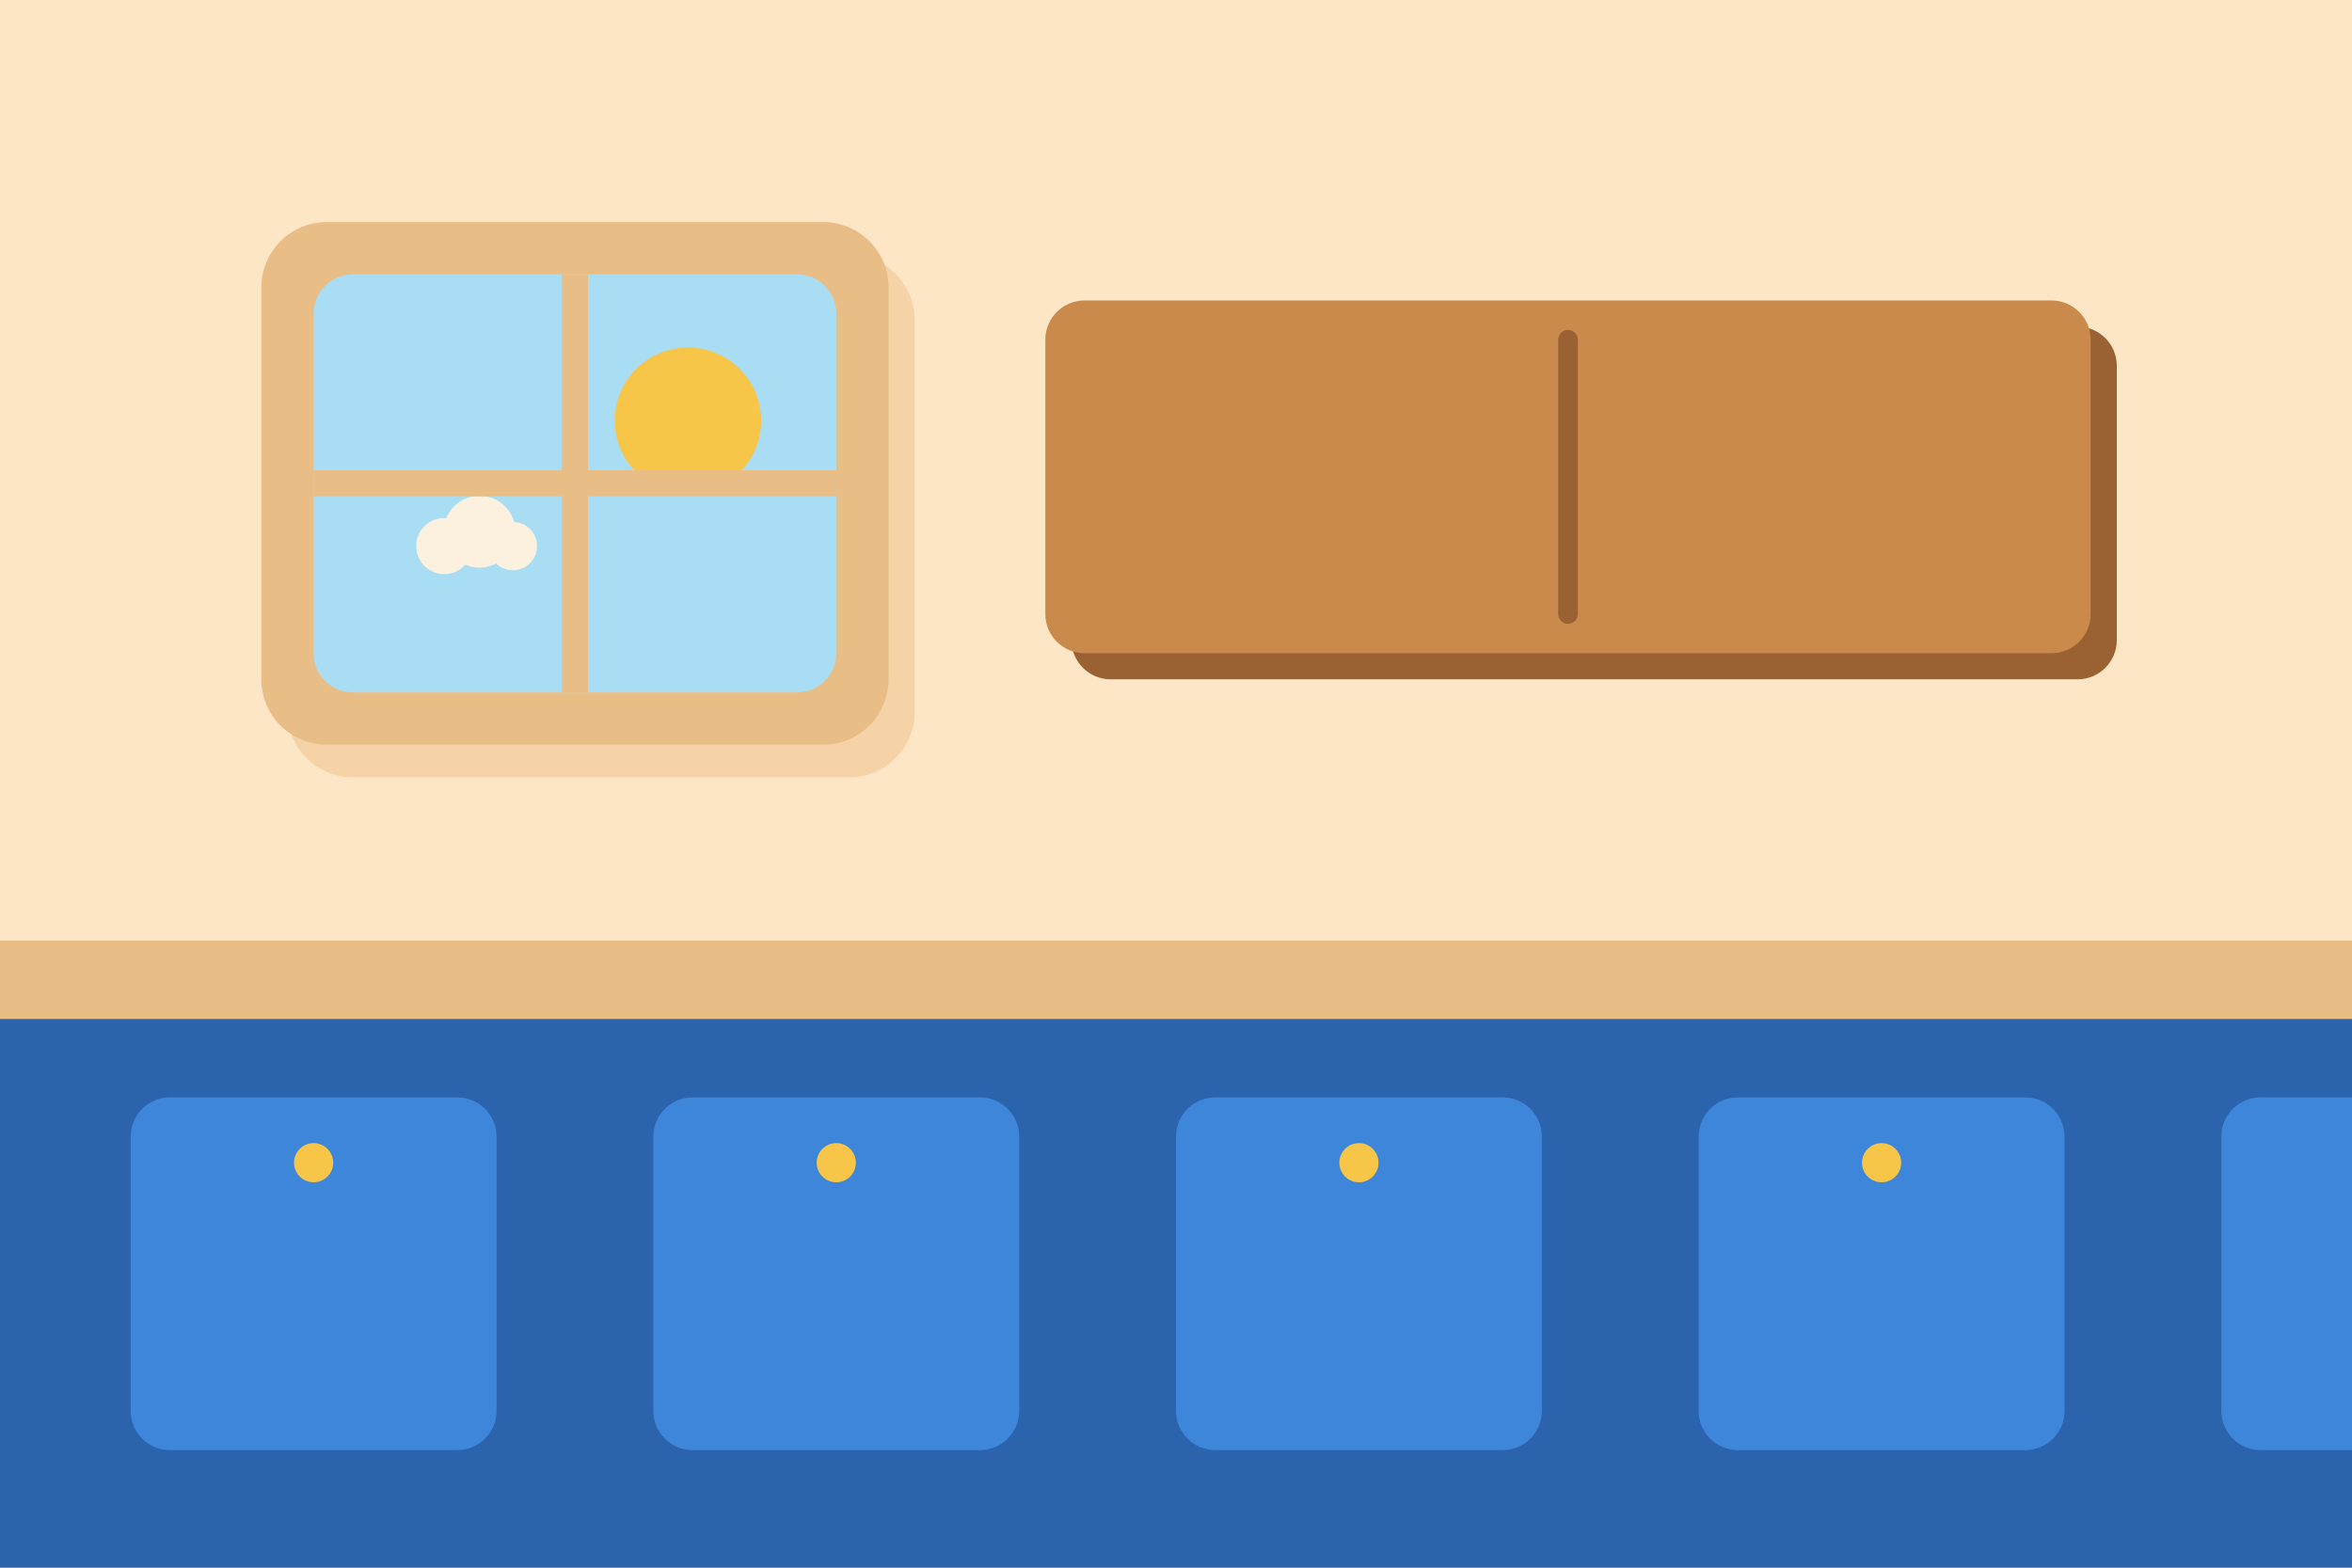
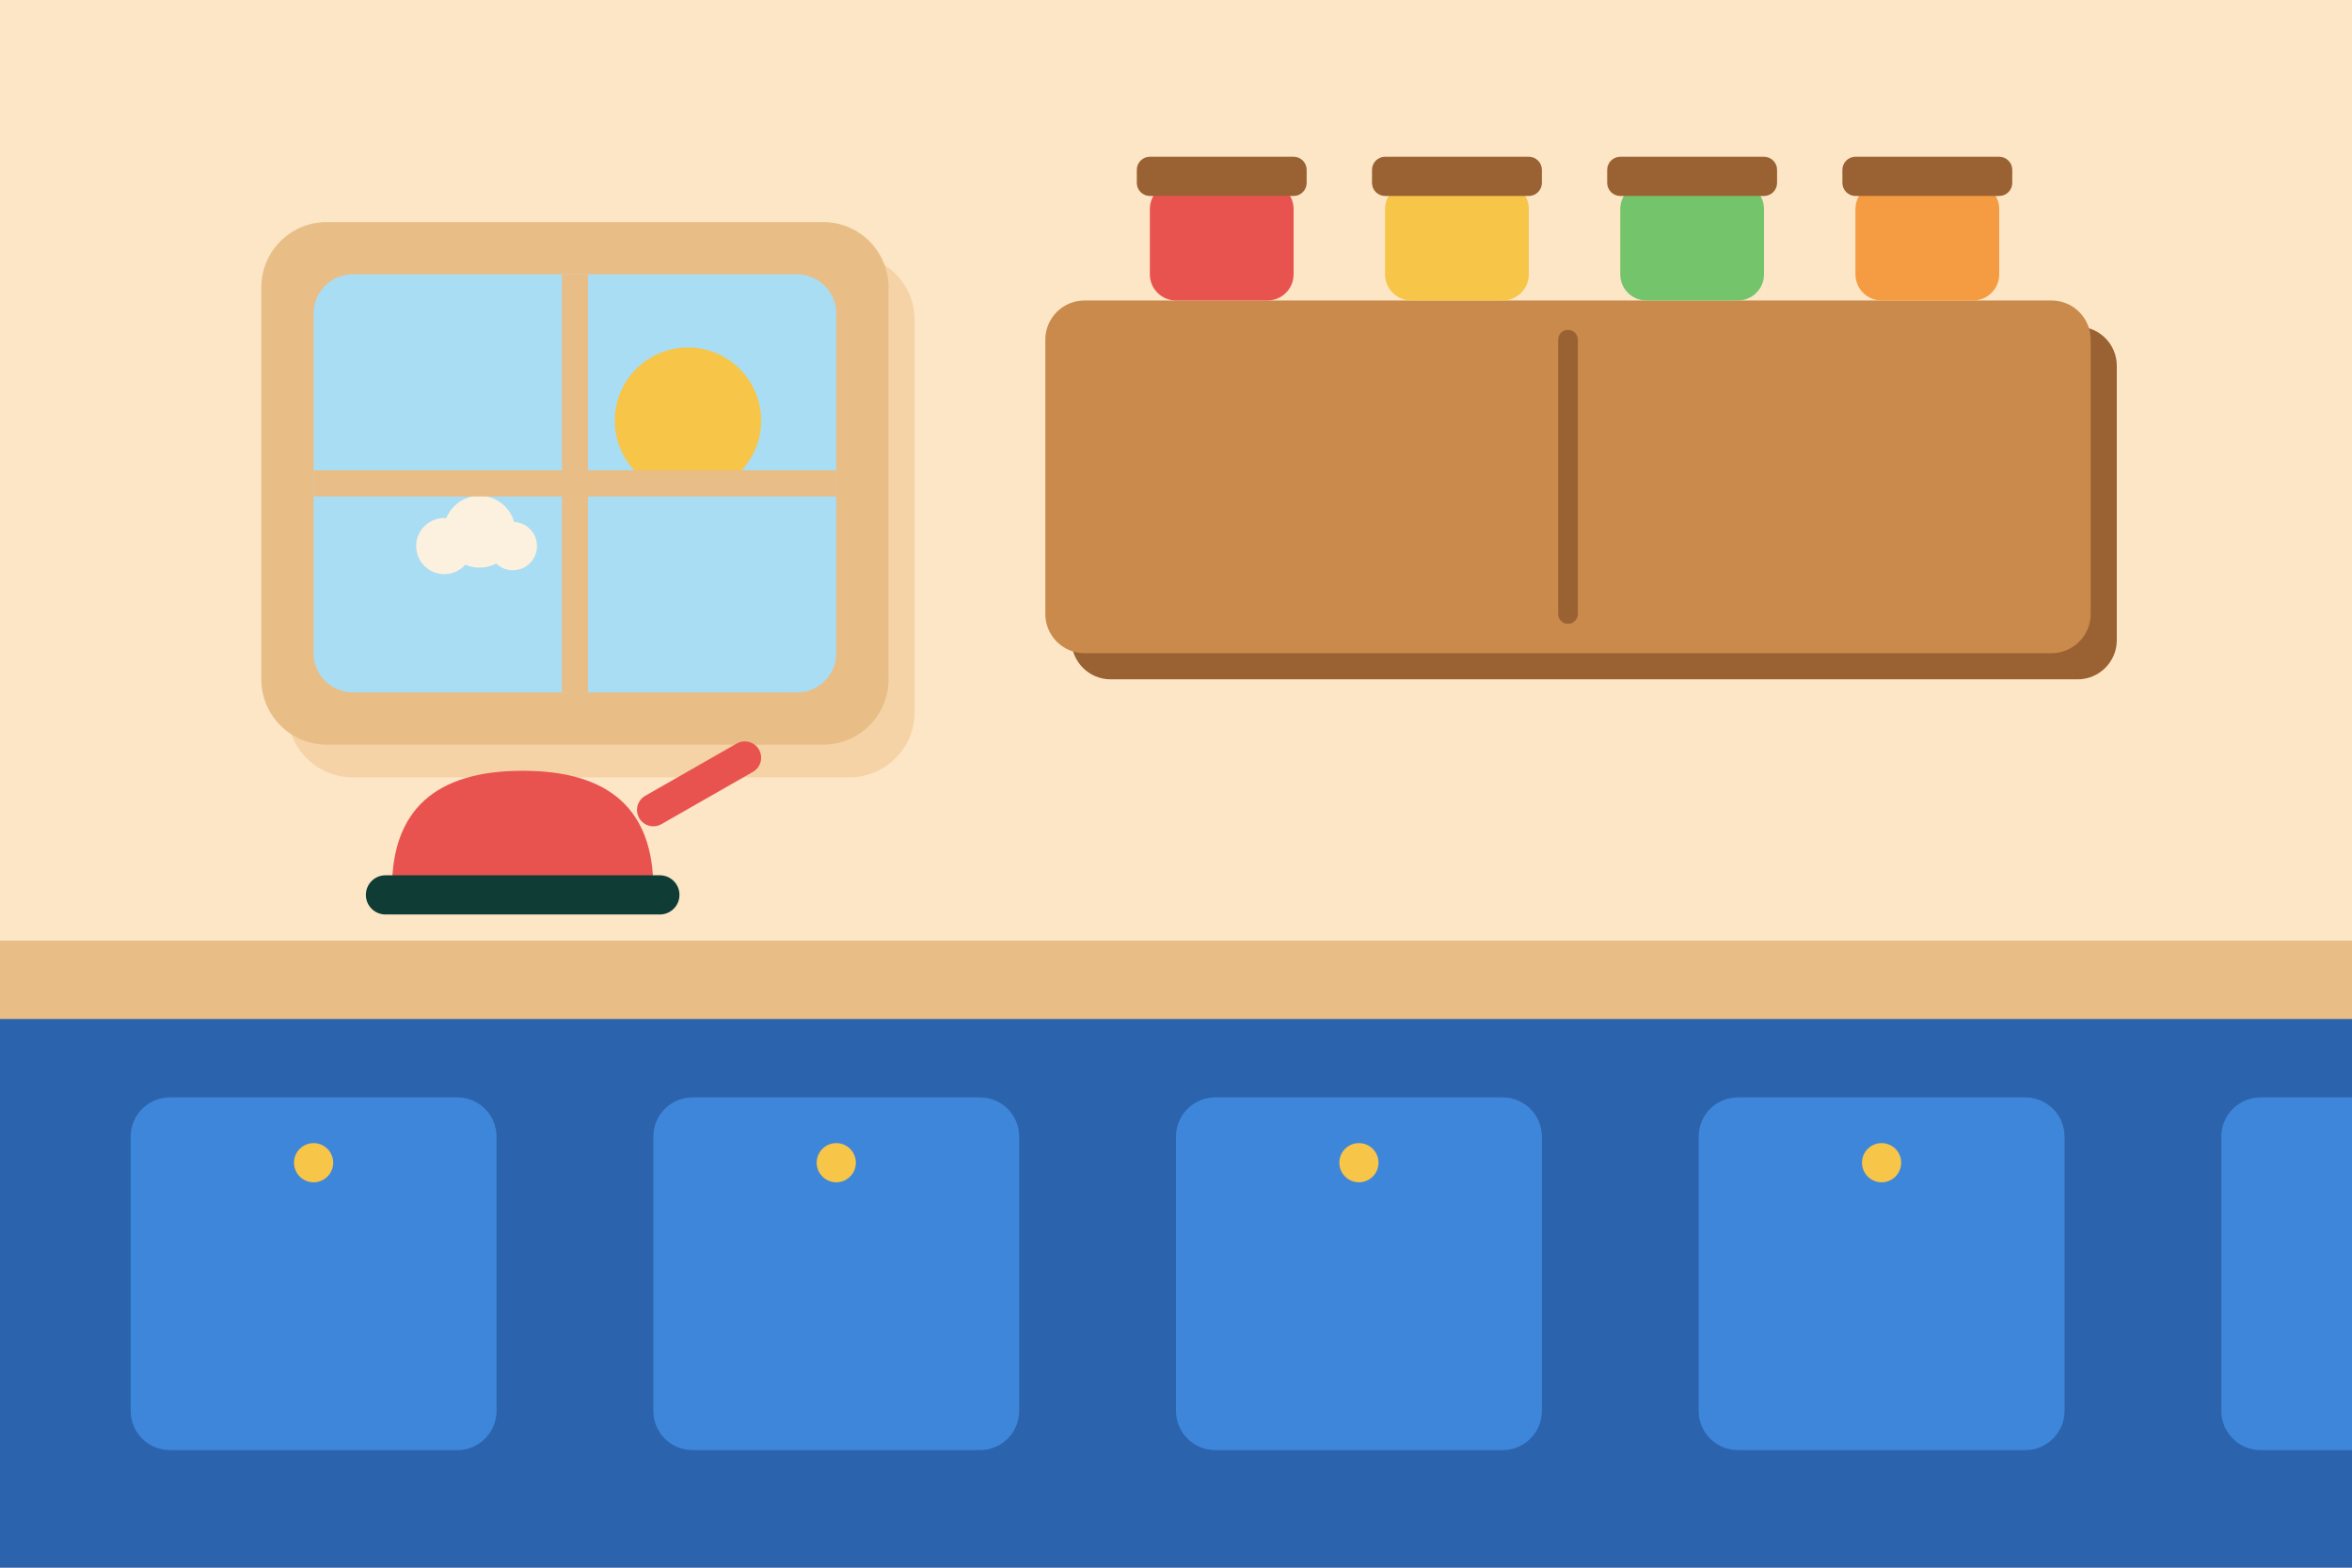
<svg xmlns="http://www.w3.org/2000/svg" viewBox="0 0 360 240">
  <rect x="0" y="0" width="360" height="240" fill="#FCE6C6" />
  <rect x="44" y="39" width="96" height="80" rx="10" fill="#F5D3A6" />
  <rect x="40" y="34" width="96" height="80" rx="10" fill="#E8BE86" />
  <rect x="48" y="42" width="80" height="64" rx="6" fill="#A9DDF3" />
  <circle cx="105.3" cy="64.4" r="11.2" fill="#F7C548" />
  <circle cx="68" cy="83.6" r="4.3" fill="#FBF1DE" />
  <circle cx="73.4" cy="81.4" r="5.5" fill="#FBF1DE" />
  <circle cx="78.5" cy="83.6" r="3.7" fill="#FBF1DE" />
  <rect x="86" y="42" width="4" height="64" fill="#E8BE86" />
  <rect x="48" y="72" width="80" height="4" fill="#E8BE86" />
  <rect x="164" y="50" width="160" height="54" rx="6" fill="#9A6233" />
  <rect x="160" y="46" width="160" height="54" rx="6" fill="#C98A4B" />
  <line x1="240" y1="52" x2="240" y2="94" stroke="#9A6233" stroke-width="3" stroke-linecap="round" />
+   <rect x="176" y="28" width="22" height="18" rx="4" fill="#E9534F" />
+   <rect x="174" y="24" width="26" height="6" rx="2" fill="#9A6233" />
+   <rect x="212" y="28" width="22" height="18" rx="4" fill="#F7C548" />
+   <rect x="210" y="24" width="26" height="6" rx="2" fill="#9A6233" />
+   <rect x="248" y="28" width="22" height="18" rx="4" fill="#74C46B" />
+   <rect x="246" y="24" width="26" height="6" rx="2" fill="#9A6233" />
+   <rect x="284" y="28" width="22" height="18" rx="4" fill="#F59B42" />
+   <rect x="282" y="24" width="26" height="6" rx="2" fill="#9A6233" />
+   <path d="M60 136 Q60 118 80 118 Q100 118 100 136 Z" fill="#E9534F" />
+   <rect x="56" y="134" width="48" height="6" rx="3" fill="#0F3D36" />
+   <path d="M100 124 L114 116" fill="none" stroke="#E9534F" stroke-width="5" stroke-linecap="round" />
  <rect x="0" y="150" width="360" height="90" fill="#2B63AD" />
  <rect x="0" y="144" width="360" height="12" fill="#E8BE86" />
  <rect x="20" y="168" width="56" height="54" rx="6" fill="#3E86DA" />
  <circle cx="48" cy="178" r="3" fill="#F7C548" />
  <rect x="100" y="168" width="56" height="54" rx="6" fill="#3E86DA" />
  <circle cx="128" cy="178" r="3" fill="#F7C548" />
  <rect x="180" y="168" width="56" height="54" rx="6" fill="#3E86DA" />
  <circle cx="208" cy="178" r="3" fill="#F7C548" />
  <rect x="260" y="168" width="56" height="54" rx="6" fill="#3E86DA" />
  <circle cx="288" cy="178" r="3" fill="#F7C548" />
  <rect x="340" y="168" width="56" height="54" rx="6" fill="#3E86DA" />
  <circle cx="368" cy="178" r="3" fill="#F7C548" />
</svg>
